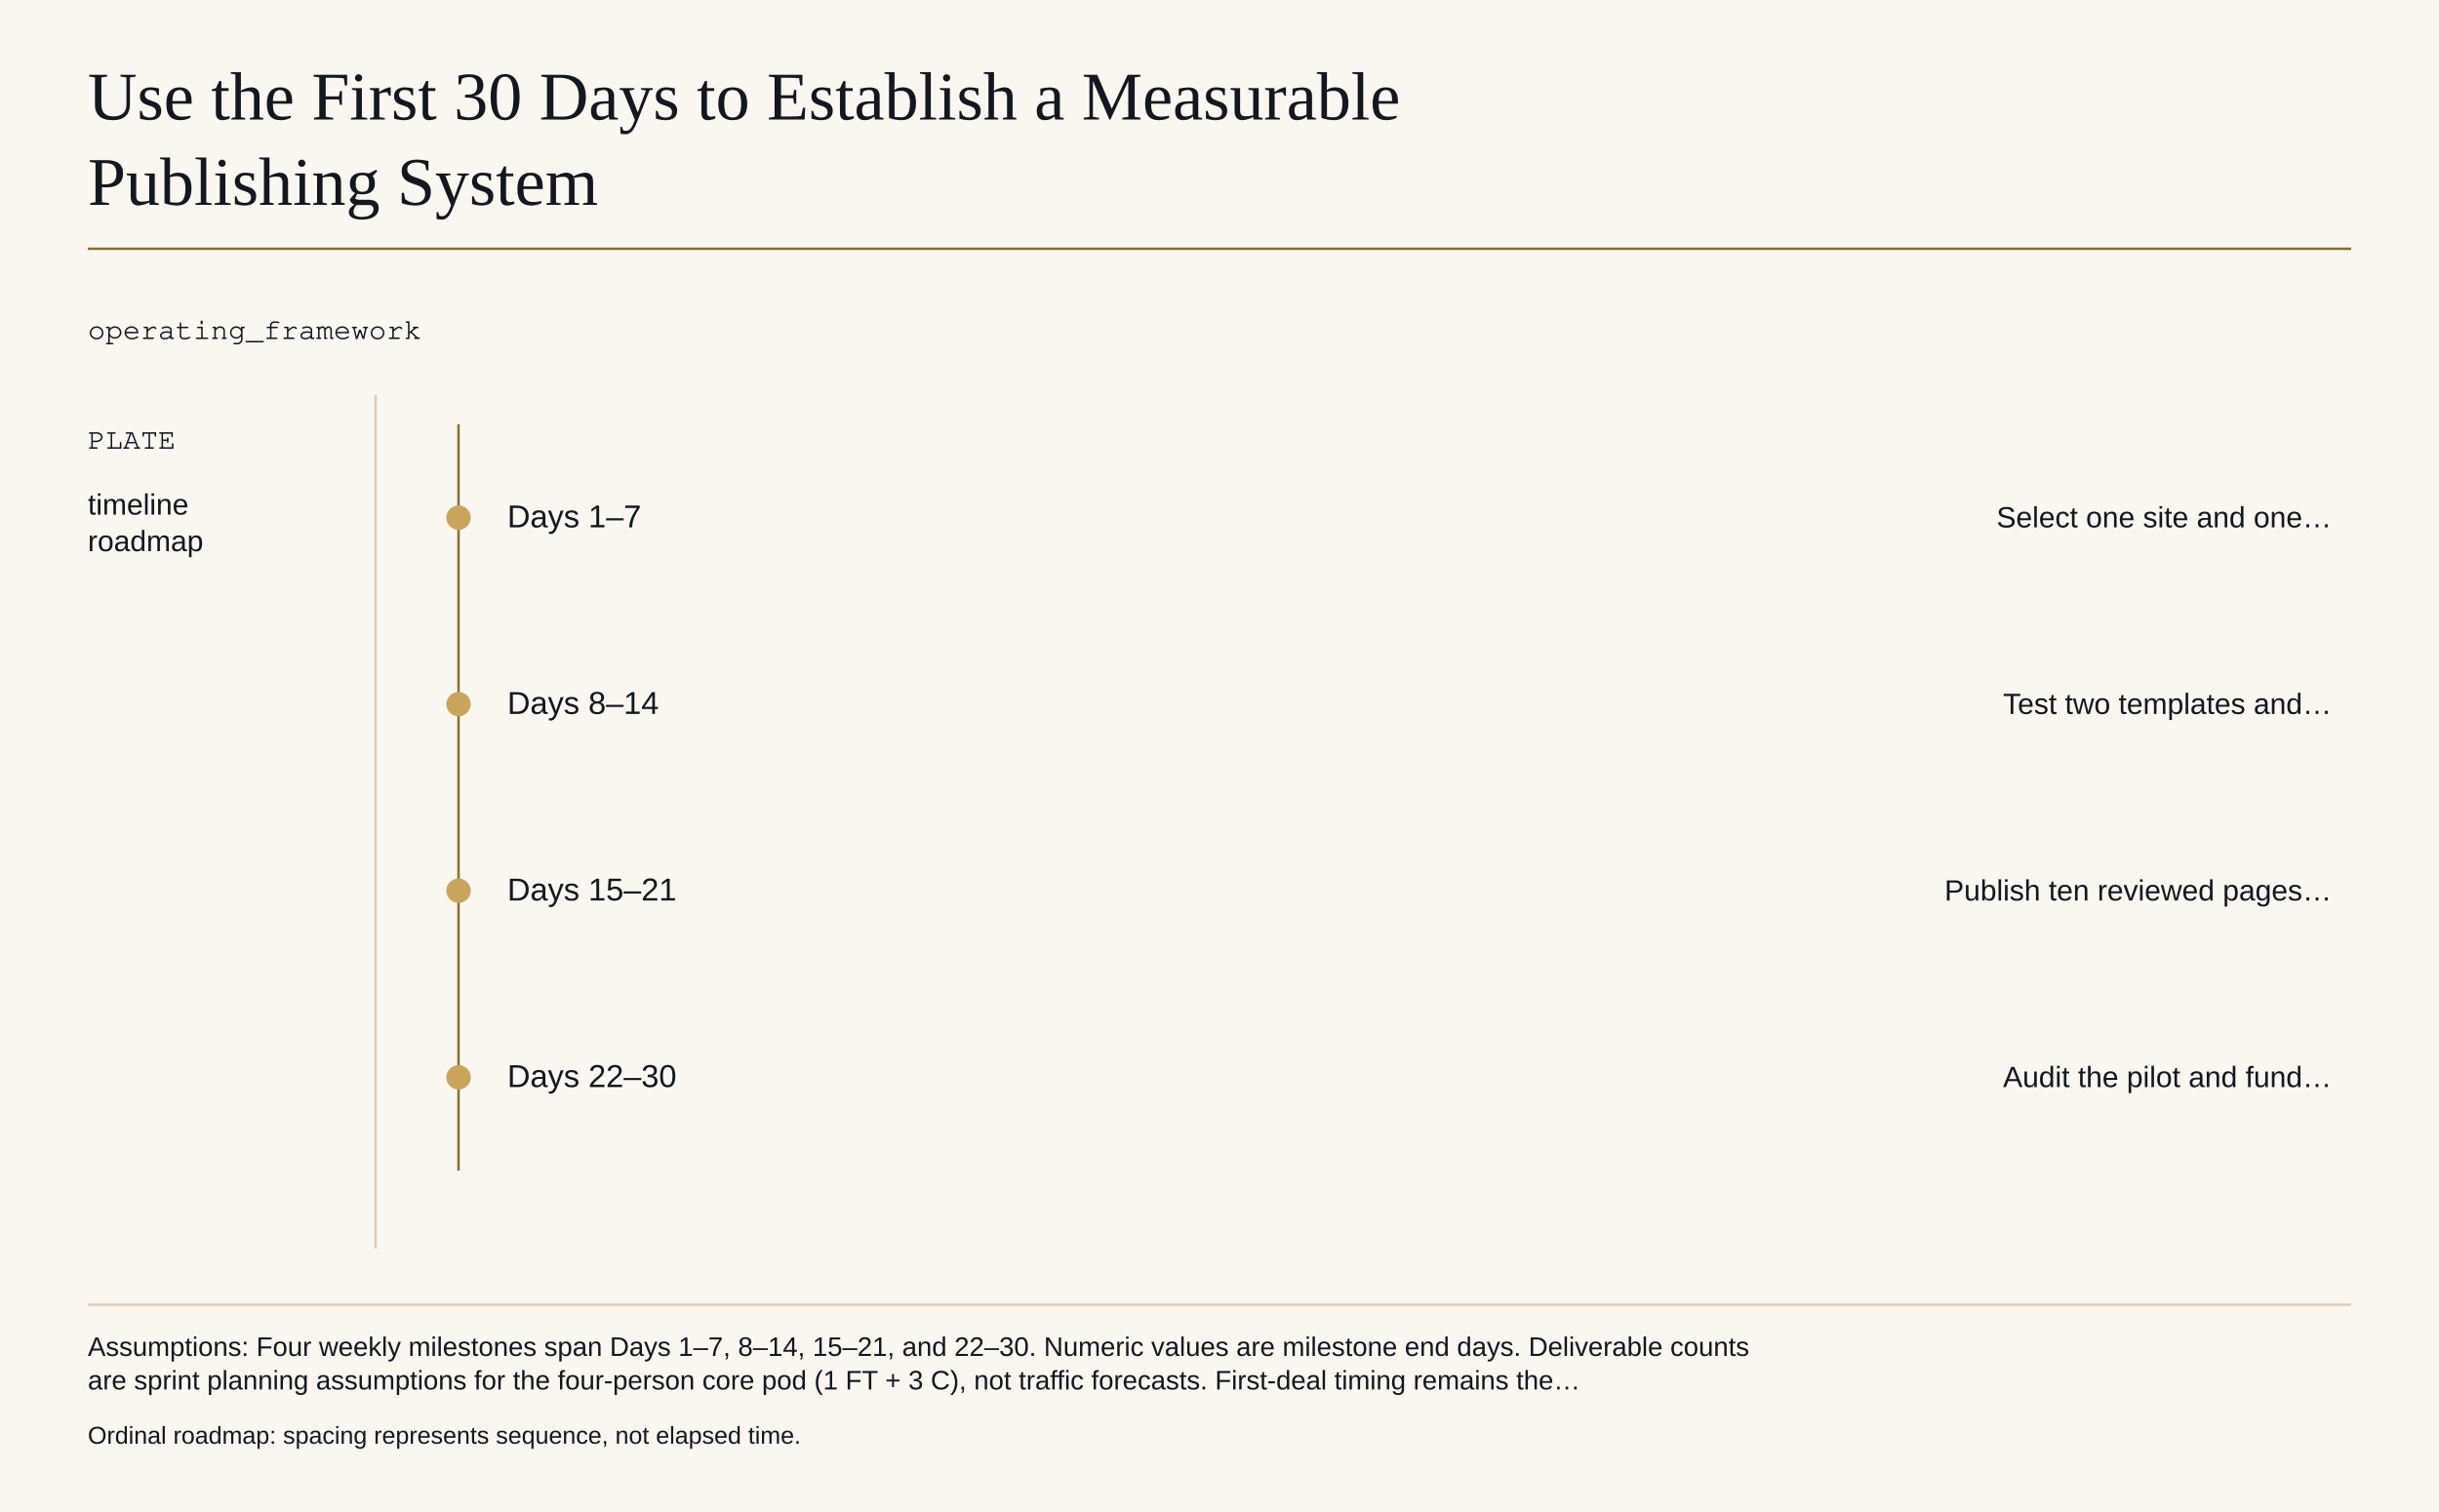
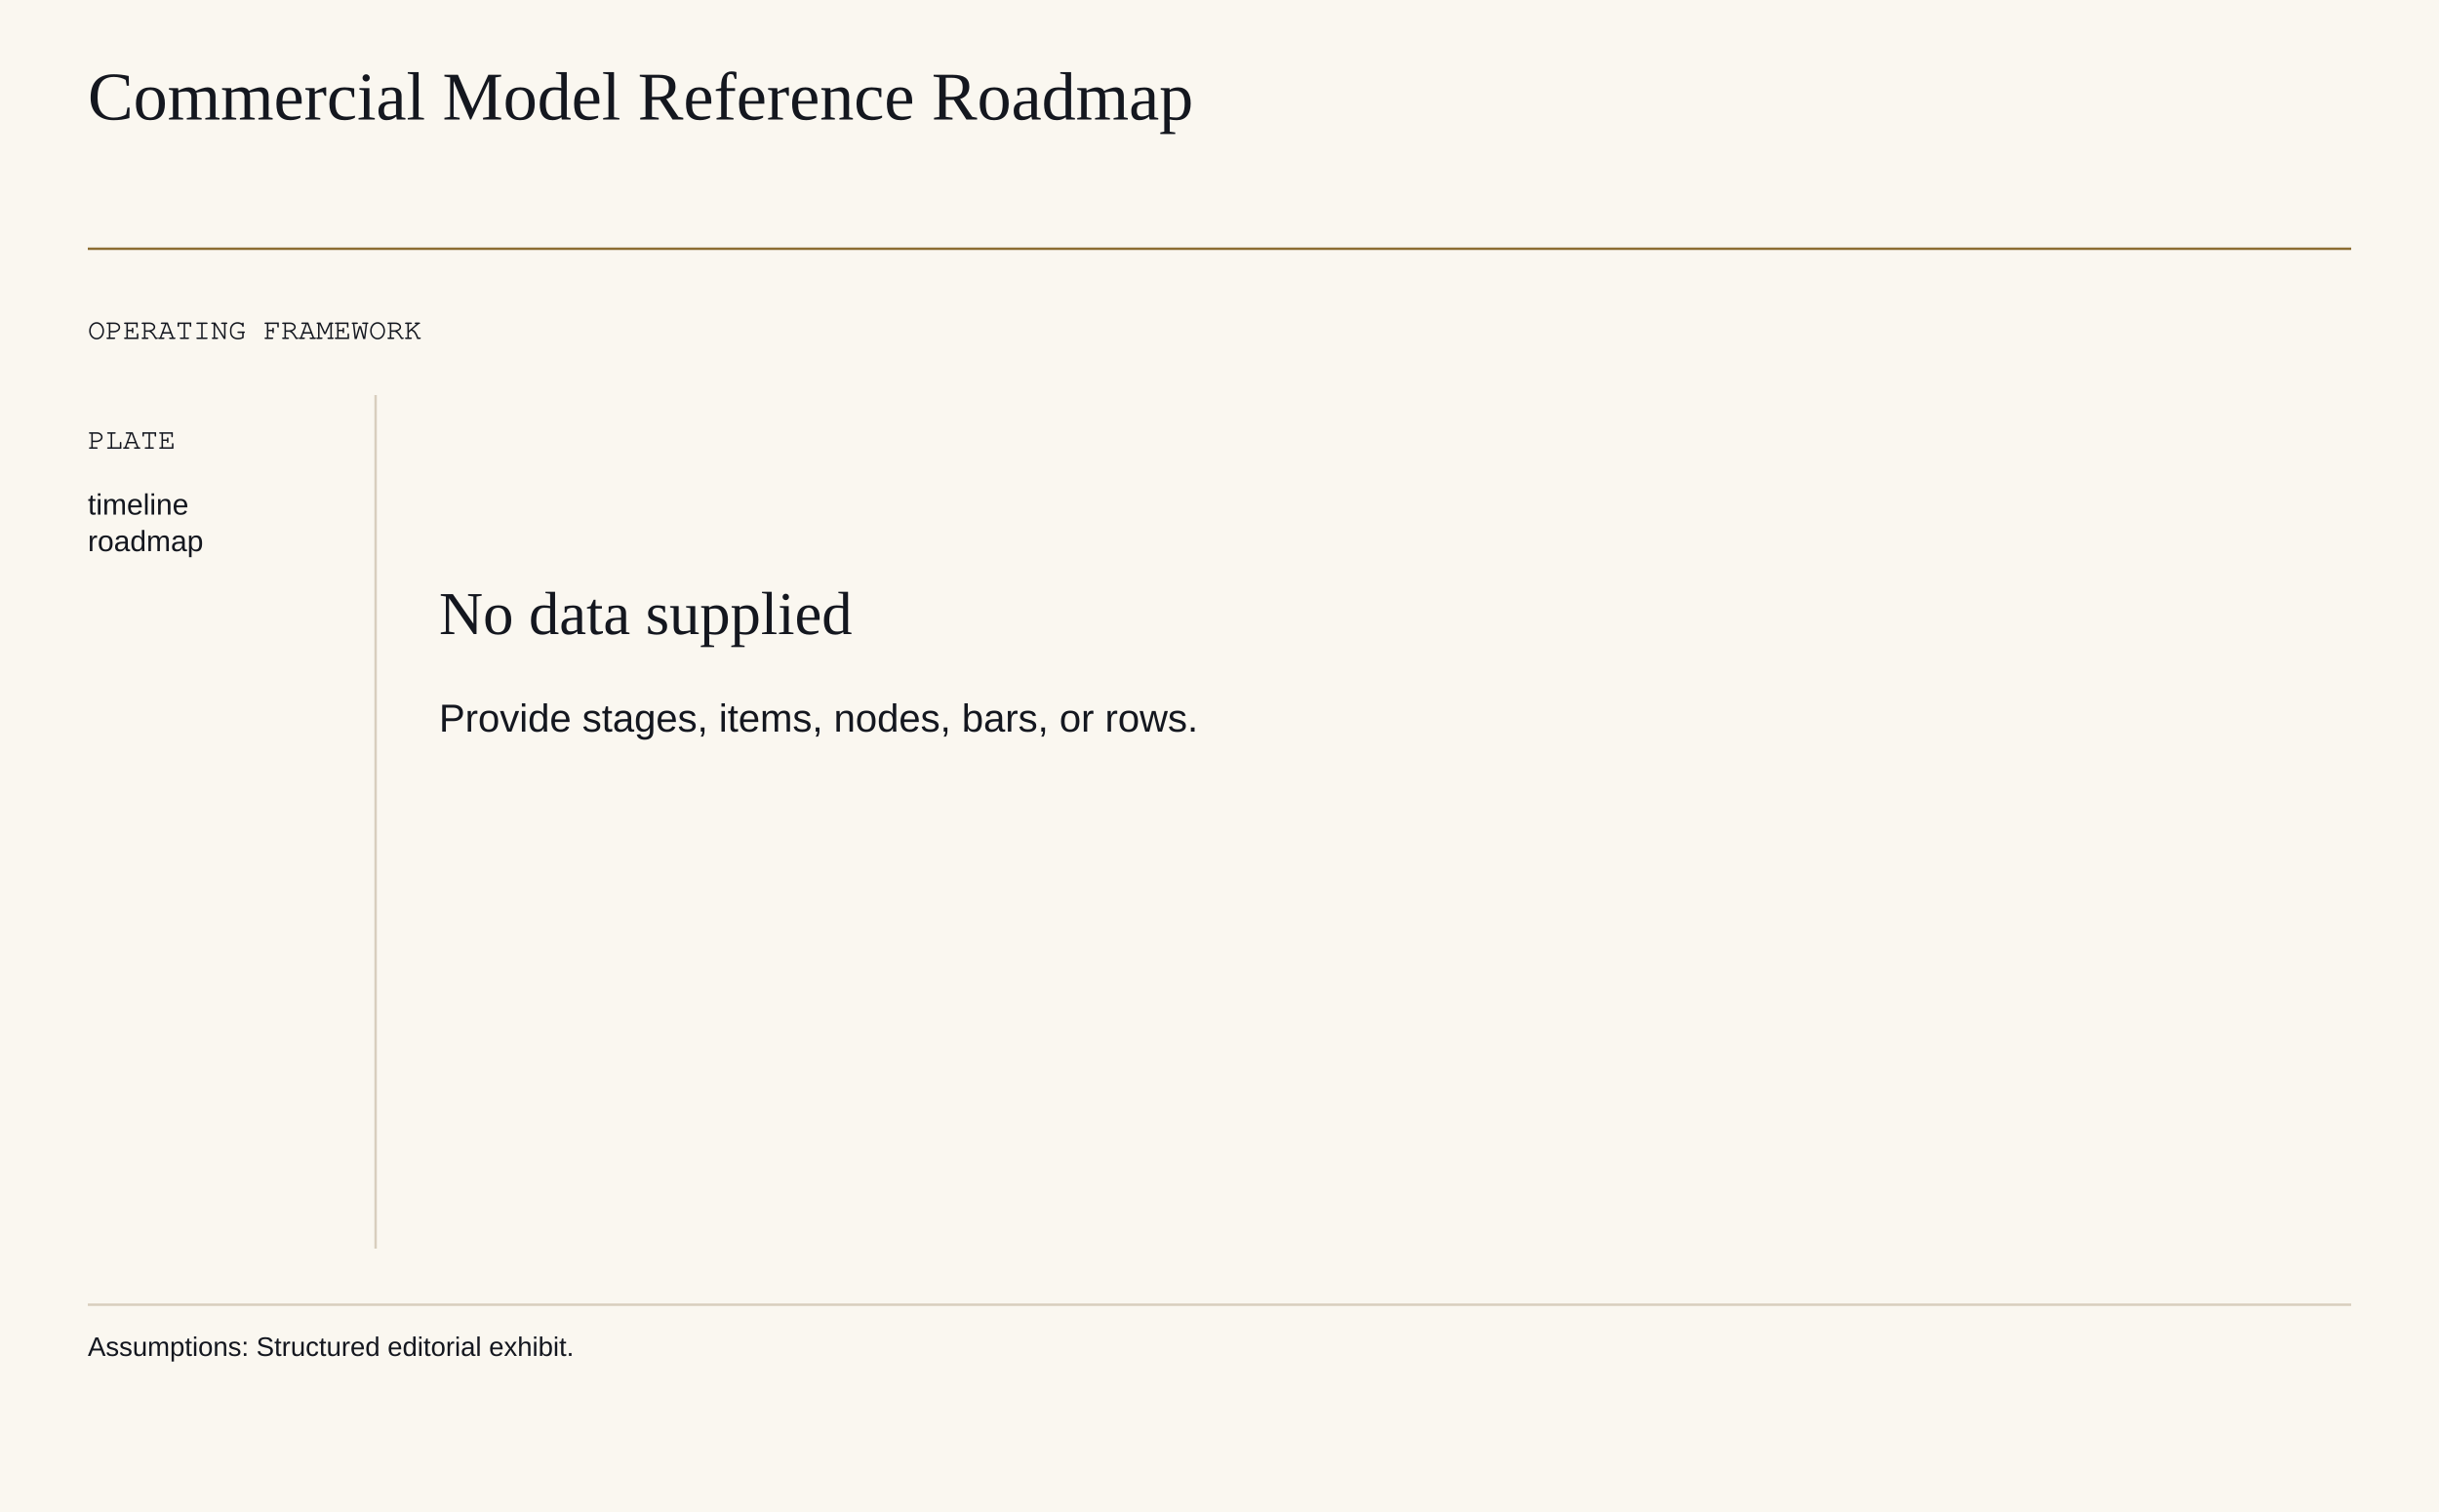
<svg xmlns="http://www.w3.org/2000/svg" viewBox="0 0 1000 620" role="img">
  <rect x="0" y="0" width="1000" height="620" fill="#FAF7F0" stroke="none" stroke-width="1" />
  <text x="36" y="49" font-family="Georgia, 'Times New Roman', serif" font-size="28" fill="#14171F" text-anchor="start" style="font-variant-numeric:tabular-nums">
-     <tspan x="36" dy="0">Use the First 30 Days to Establish a Measurable</tspan>
-     <tspan x="36" dy="35.0">Publishing System</tspan>
+     <tspan x="36" dy="0">Commercial Model Reference Roadmap</tspan>
  </text>
  <line x1="36" y1="102" x2="964" y2="102" stroke="#8C6D32" stroke-width="1" />
  <text x="36" y="139" font-family="Courier, monospace" font-size="12" fill="#14171F" text-anchor="start" style="font-variant-numeric:tabular-nums">
-     <tspan x="36" dy="0">operating_framework</tspan>
+     <tspan x="36" dy="0">OPERATING FRAMEWORK</tspan>
  </text>
  <line x1="154" y1="162" x2="154" y2="512" stroke="#D8CEBE" stroke-width="1" />
  <text x="36" y="184" font-family="Courier, monospace" font-size="12" fill="#14171F" text-anchor="start" style="font-variant-numeric:tabular-nums">
    <tspan x="36" dy="0">PLATE</tspan>
  </text>
  <text x="36" y="211" font-family="Arial, Helvetica, sans-serif" font-size="12" fill="#14171F" text-anchor="start" style="font-variant-numeric:tabular-nums">
    <tspan x="36" dy="0">timeline</tspan>
    <tspan x="36" dy="15.0">roadmap</tspan>
  </text>
-   <line x1="188" y1="174" x2="188" y2="480" stroke="#8C6D32" stroke-width="1" />
-   <circle cx="188" cy="212.25" r="5" fill="#C9A45C" stroke="none" stroke-width="1" />
-   <text x="208" y="216.25" font-family="Arial, Helvetica, sans-serif" font-size="13" fill="#14171F" text-anchor="start" style="font-variant-numeric:tabular-nums">
-     <tspan x="208" dy="0">Days 1–7</tspan>
+   <text x="180" y="260" font-family="Georgia, 'Times New Roman', serif" font-size="25" fill="#14171F" text-anchor="start" style="font-variant-numeric:tabular-nums">
+     <tspan x="180" dy="0">No data supplied</tspan>
  </text>
-   <text x="956" y="216.25" font-family="Arial, Helvetica, sans-serif" font-size="12" fill="#14171F" text-anchor="end" style="font-variant-numeric:tabular-nums">
-     <tspan x="956" dy="0">Select one site and one…</tspan>
-   </text>
-   <circle cx="188" cy="288.75" r="5" fill="#C9A45C" stroke="none" stroke-width="1" />
-   <text x="208" y="292.75" font-family="Arial, Helvetica, sans-serif" font-size="13" fill="#14171F" text-anchor="start" style="font-variant-numeric:tabular-nums">
-     <tspan x="208" dy="0">Days 8–14</tspan>
-   </text>
-   <text x="956" y="292.75" font-family="Arial, Helvetica, sans-serif" font-size="12" fill="#14171F" text-anchor="end" style="font-variant-numeric:tabular-nums">
-     <tspan x="956" dy="0">Test two templates and…</tspan>
-   </text>
-   <circle cx="188" cy="365.25" r="5" fill="#C9A45C" stroke="none" stroke-width="1" />
-   <text x="208" y="369.25" font-family="Arial, Helvetica, sans-serif" font-size="13" fill="#14171F" text-anchor="start" style="font-variant-numeric:tabular-nums">
-     <tspan x="208" dy="0">Days 15–21</tspan>
-   </text>
-   <text x="956" y="369.25" font-family="Arial, Helvetica, sans-serif" font-size="12" fill="#14171F" text-anchor="end" style="font-variant-numeric:tabular-nums">
-     <tspan x="956" dy="0">Publish ten reviewed pages…</tspan>
-   </text>
-   <circle cx="188" cy="441.75" r="5" fill="#C9A45C" stroke="none" stroke-width="1" />
-   <text x="208" y="445.75" font-family="Arial, Helvetica, sans-serif" font-size="13" fill="#14171F" text-anchor="start" style="font-variant-numeric:tabular-nums">
-     <tspan x="208" dy="0">Days 22–30</tspan>
-   </text>
-   <text x="956" y="445.75" font-family="Arial, Helvetica, sans-serif" font-size="12" fill="#14171F" text-anchor="end" style="font-variant-numeric:tabular-nums">
-     <tspan x="956" dy="0">Audit the pilot and fund…</tspan>
+   <text x="180" y="300" font-family="Arial, Helvetica, sans-serif" font-size="16" fill="#14171F" text-anchor="start" style="font-variant-numeric:tabular-nums">
+     <tspan x="180" dy="0">Provide stages, items, nodes, bars, or rows.</tspan>
  </text>
  <line x1="36" y1="535" x2="964" y2="535" stroke="#D8CEBE" stroke-width="1" />
  <text x="36" y="556" font-family="Arial, Helvetica, sans-serif" font-size="11" fill="#14171F" text-anchor="start" style="font-variant-numeric:tabular-nums">
-     <tspan x="36" dy="0">Assumptions: Four weekly milestones span Days 1–7, 8–14, 15–21, and 22–30. Numeric values are milestone end days. Deliverable counts</tspan>
-     <tspan x="36" dy="13.75">are sprint planning assumptions for the four-person core pod (1 FT + 3 C), not traffic forecasts. First-deal timing remains the…</tspan>
+     <tspan x="36" dy="0">Assumptions: Structured editorial exhibit.</tspan>
  </text>
  <text x="36" y="592" font-family="Arial, Helvetica, sans-serif" font-size="10" fill="#14171F" text-anchor="start" style="font-variant-numeric:tabular-nums">
-     <tspan x="36" dy="0">Ordinal roadmap: spacing represents sequence, not elapsed time.</tspan>
+     <tspan x="36" dy="0" />
  </text>
</svg>
